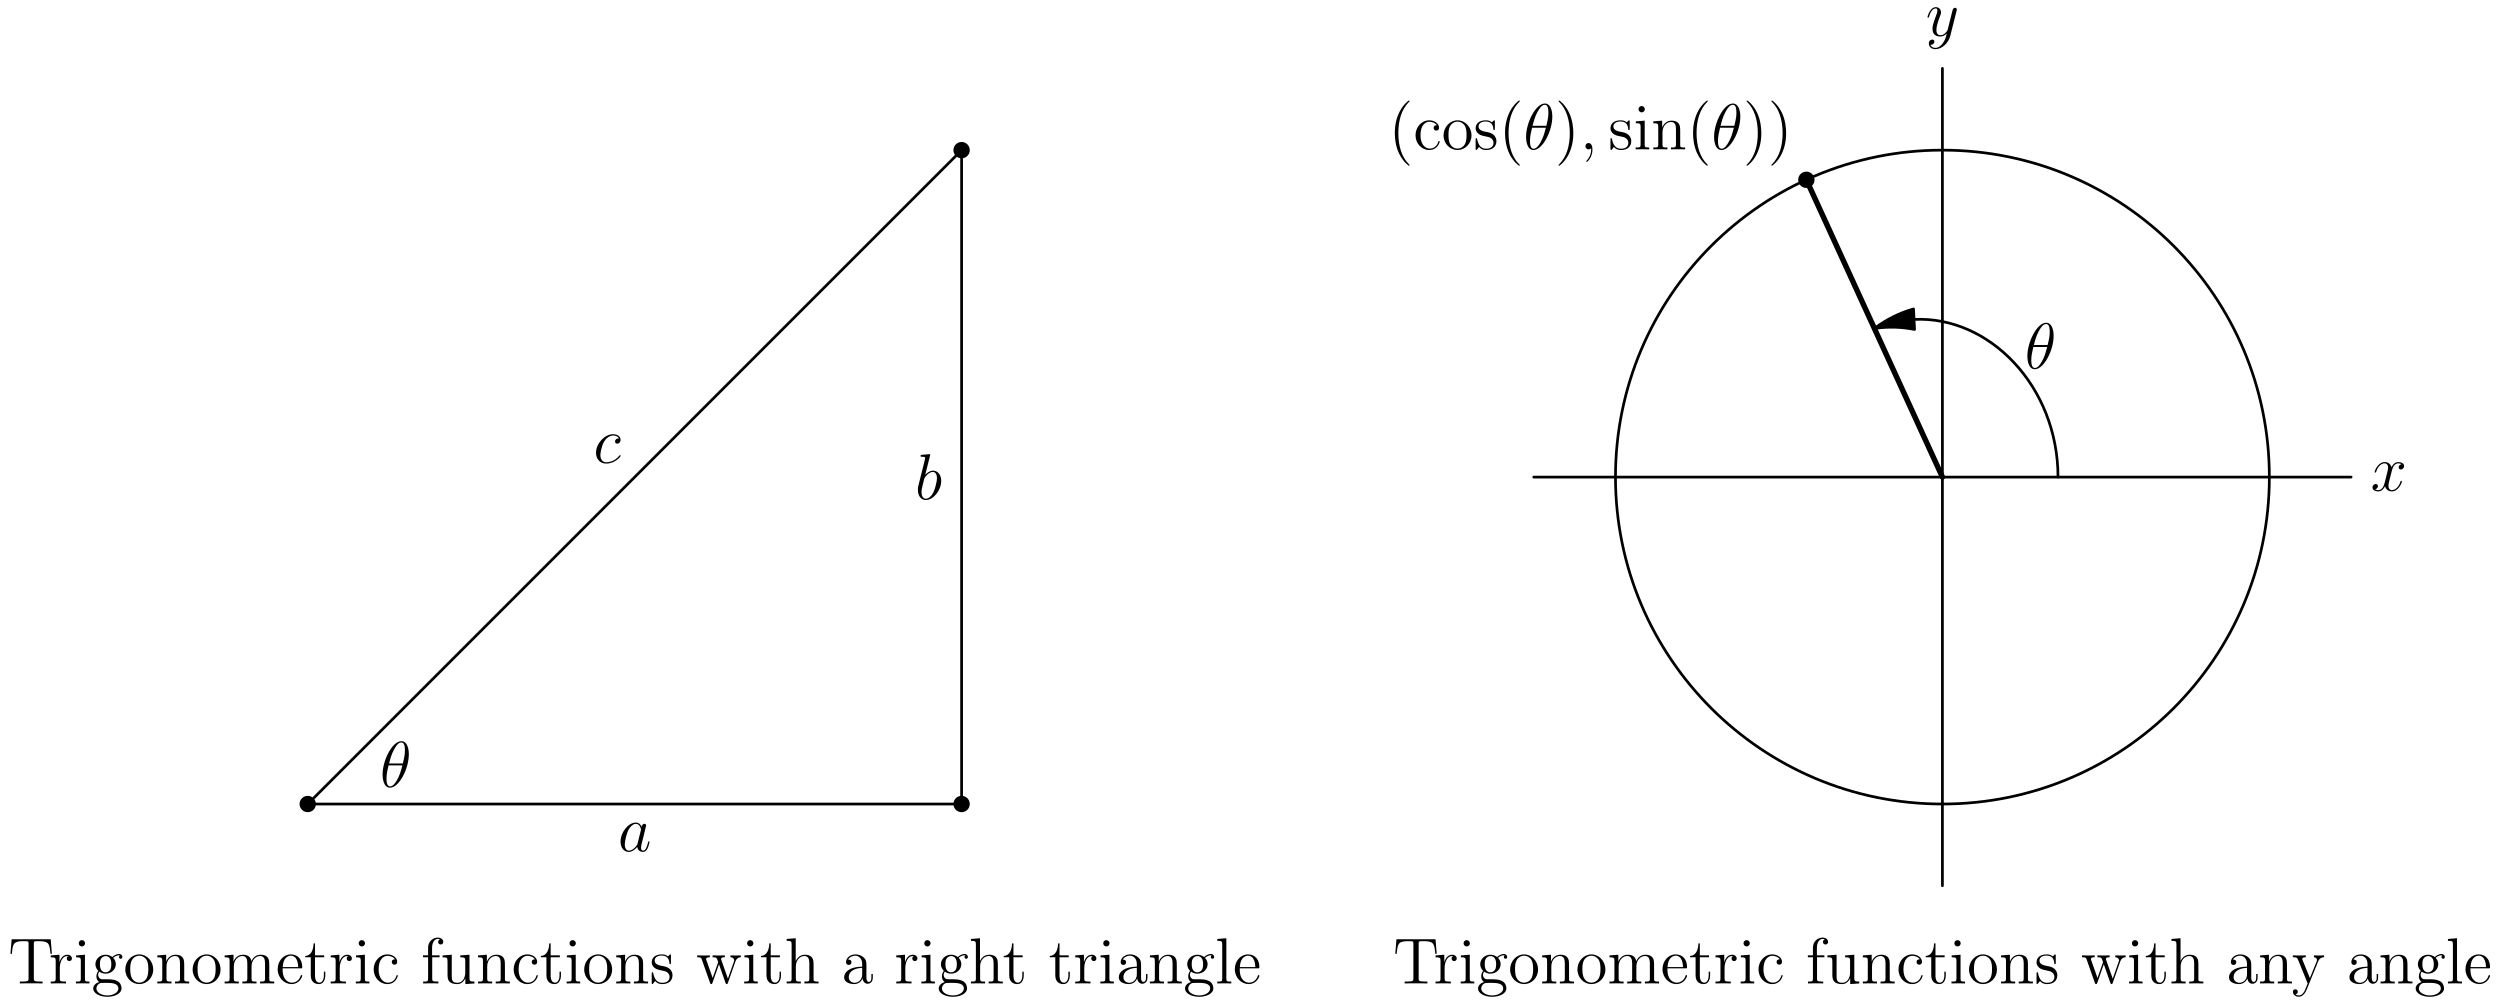
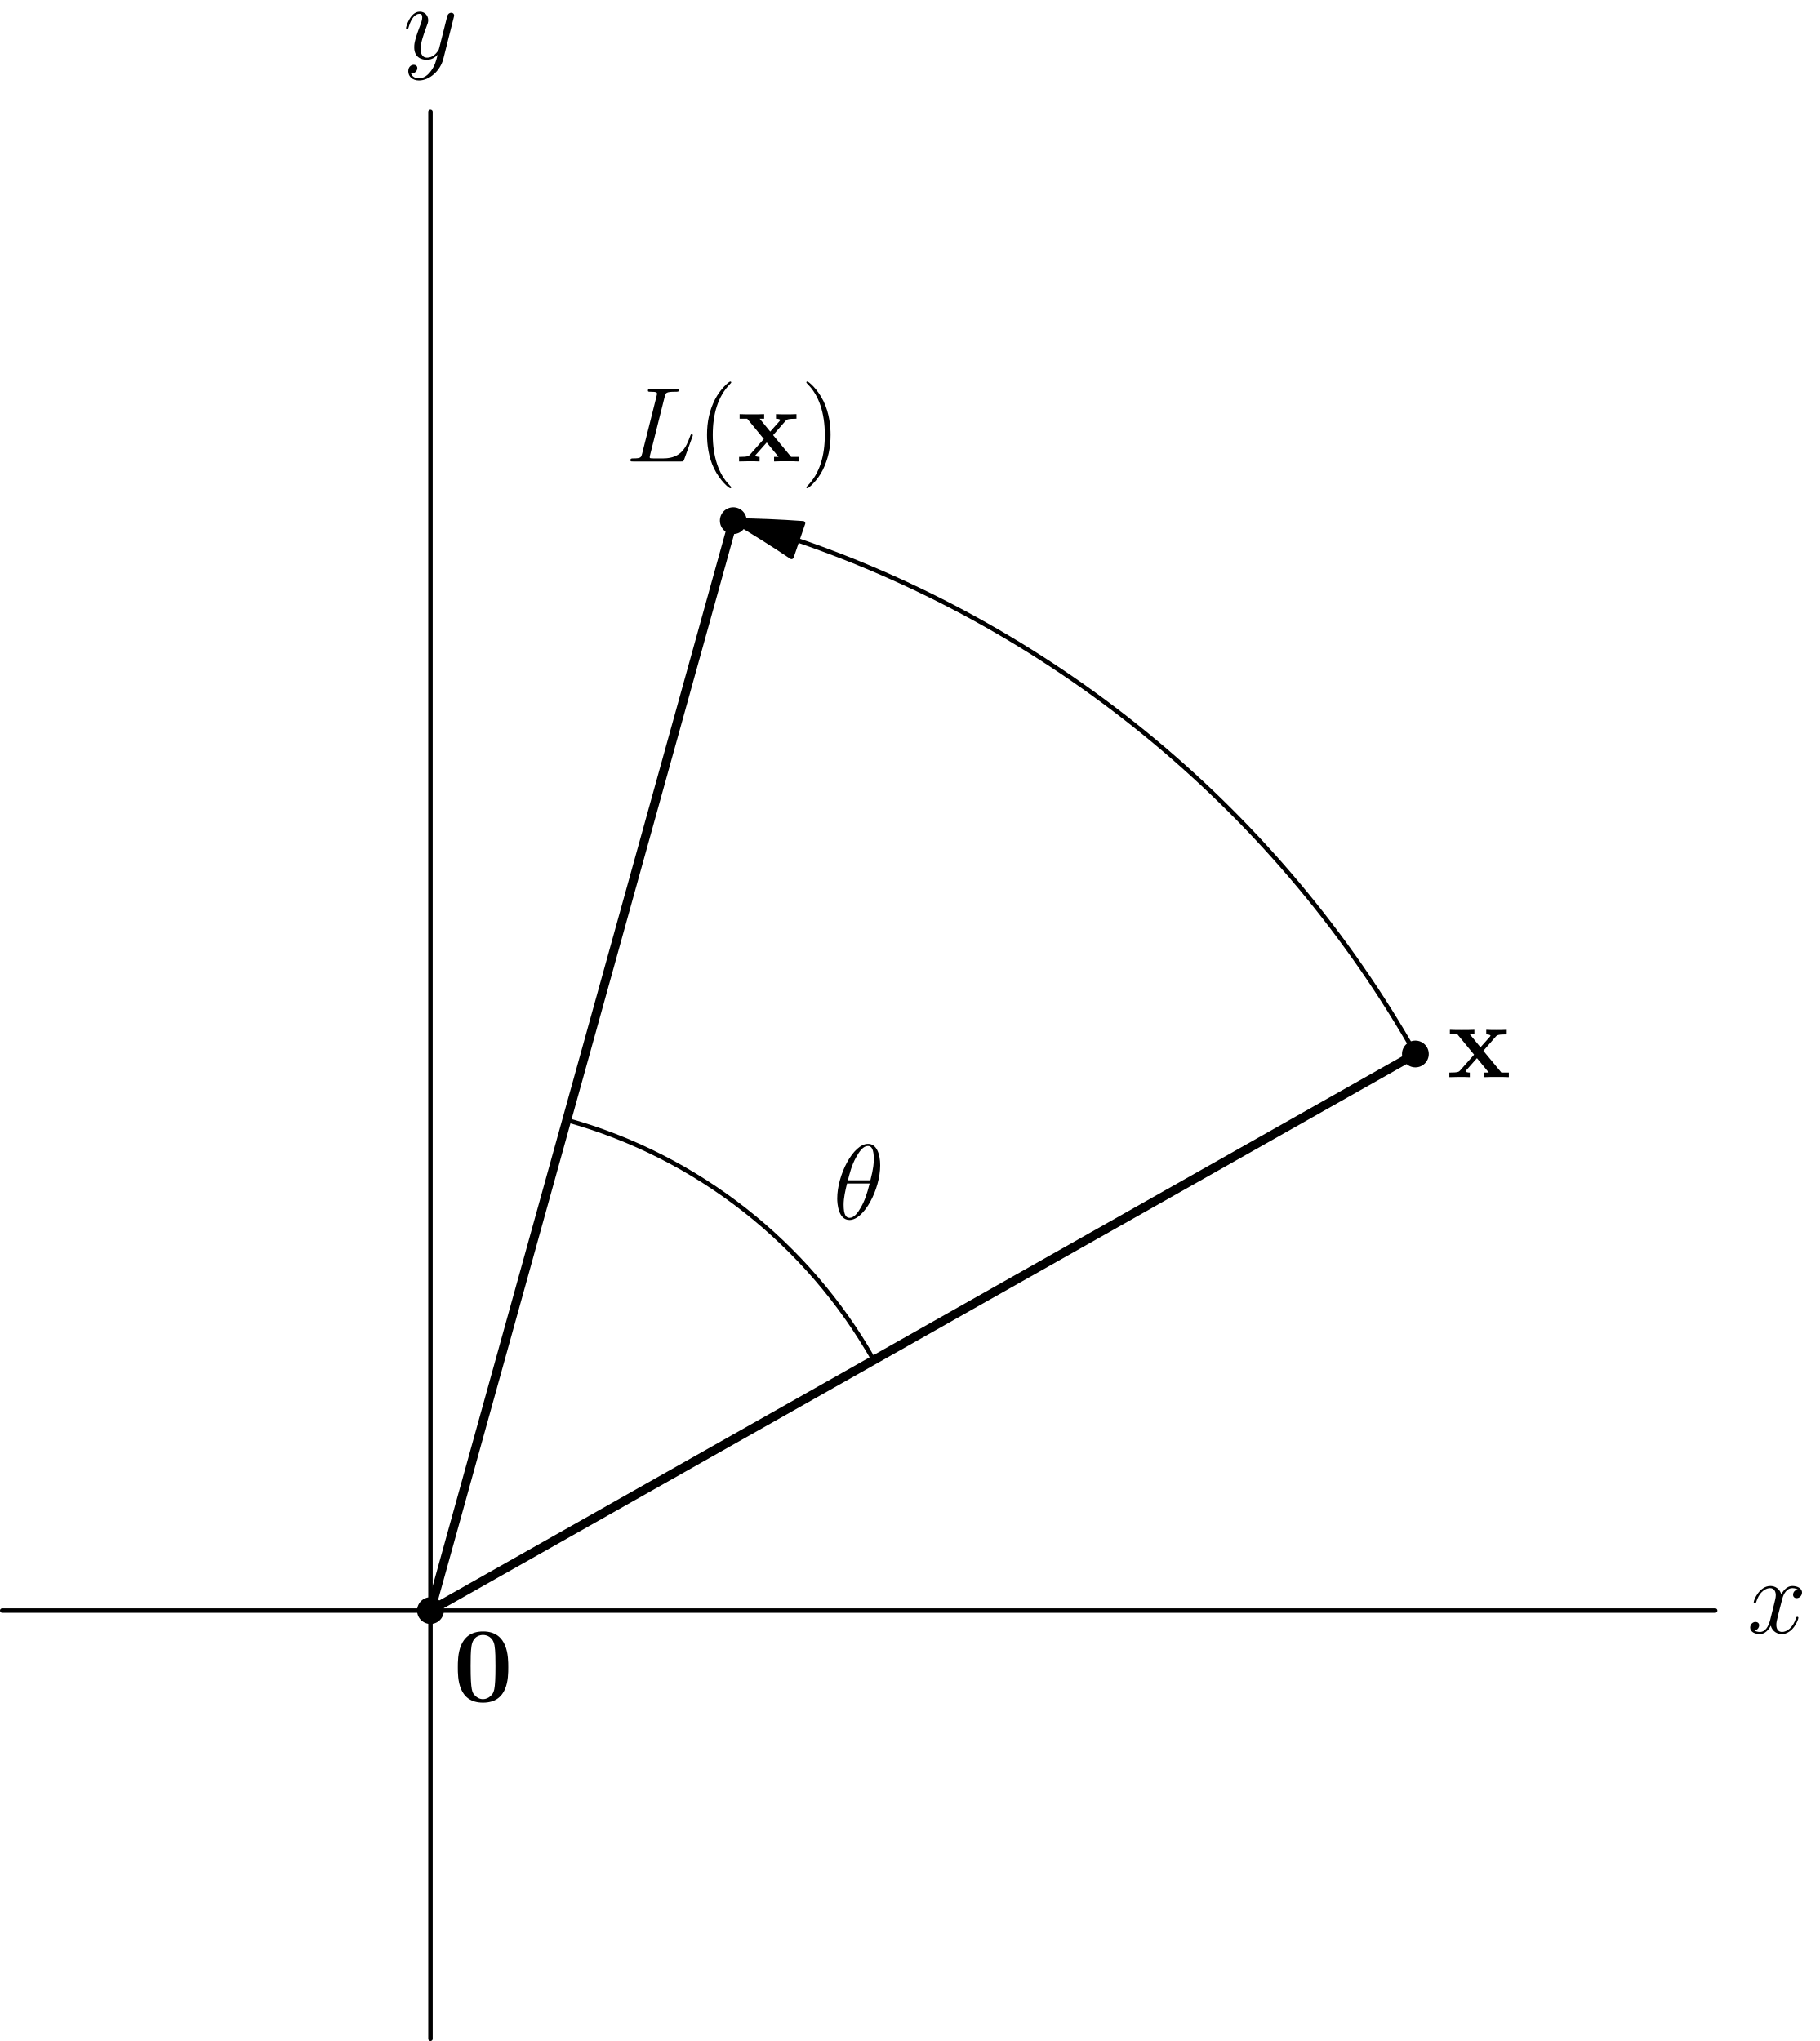
- <svg xmlns="http://www.w3.org/2000/svg" xmlns:xlink="http://www.w3.org/1999/xlink" version="1.1" width="458.804pt" height="184.363pt" viewBox="56.409 53.858 458.804 184.363">
+ <svg xmlns="http://www.w3.org/2000/svg" xmlns:xlink="http://www.w3.org/1999/xlink" version="1.1" width="203.985pt" height="228.804pt" viewBox="56.409 53.858 203.985 228.804">
  <defs>
-     <path id="g1-40" d="M3.885 2.905C3.885 2.869 3.885 2.845 3.682 2.642C2.487 1.435 1.817-.538 1.817-2.977C1.817-5.296 2.379-7.293 3.766-8.703C3.885-8.811 3.885-8.835 3.885-8.871C3.885-8.942 3.826-8.966 3.778-8.966C3.622-8.966 2.642-8.106 2.056-6.934C1.447-5.727 1.172-4.447 1.172-2.977C1.172-1.913 1.339-.49 1.961 .789C2.666 2.224 3.646 3.001 3.778 3.001C3.826 3.001 3.885 2.977 3.885 2.905Z" />
-     <path id="g1-41" d="M3.371-2.977C3.371-3.885 3.252-5.368 2.582-6.755C1.877-8.189 .897-8.966 .765-8.966C.717-8.966 .658-8.942 .658-8.871C.658-8.835 .658-8.811 .861-8.608C2.056-7.4 2.726-5.428 2.726-2.989C2.726-.669 2.164 1.327 .777 2.738C.658 2.845 .658 2.869 .658 2.905C.658 2.977 .717 3.001 .765 3.001C.921 3.001 1.901 2.14 2.487 .968C3.096-.251 3.371-1.542 3.371-2.977Z" />
-     <path id="g1-84" d="M7.807-8.106H.634L.418-5.44H.681C.849-7.329 .956-7.759 2.845-7.759C3.061-7.759 3.395-7.759 3.491-7.735C3.73-7.699 3.742-7.556 3.742-7.281V-.921C3.742-.514 3.742-.347 2.57-.347H2.14V0C2.523-.024 3.754-.024 4.22-.024S5.93-.024 6.312 0V-.347H5.882C4.71-.347 4.71-.514 4.71-.921V-7.281C4.71-7.58 4.734-7.687 4.926-7.735C5.021-7.759 5.368-7.759 5.595-7.759C7.484-7.759 7.592-7.329 7.759-5.44H8.022L7.807-8.106Z" />
-     <path id="g1-97" d="M4.615-3.192C4.615-3.838 4.615-4.316 4.089-4.782C3.67-5.165 3.132-5.332 2.606-5.332C1.626-5.332 .873-4.686 .873-3.909C.873-3.563 1.1-3.395 1.375-3.395C1.662-3.395 1.865-3.599 1.865-3.885C1.865-4.376 1.435-4.376 1.255-4.376C1.53-4.878 2.104-5.093 2.582-5.093C3.132-5.093 3.838-4.639 3.838-3.563V-3.084C1.435-3.049 .526-2.044 .526-1.124C.526-.179 1.626 .12 2.355 .12C3.144 .12 3.682-.359 3.909-.933C3.957-.371 4.328 .06 4.842 .06C5.093 .06 5.786-.108 5.786-1.064V-1.733H5.523V-1.064C5.523-.383 5.236-.287 5.069-.287C4.615-.287 4.615-.921 4.615-1.1V-3.192ZM3.838-1.686C3.838-.514 2.965-.12 2.451-.12C1.865-.12 1.375-.55 1.375-1.124C1.375-2.702 3.407-2.845 3.838-2.869V-1.686Z" />
-     <path id="g1-99" d="M4.328-4.423C4.184-4.423 3.742-4.423 3.742-3.933C3.742-3.646 3.945-3.443 4.232-3.443C4.507-3.443 4.734-3.61 4.734-3.957C4.734-4.758 3.897-5.332 2.929-5.332C1.53-5.332 .418-4.089 .418-2.582C.418-1.052 1.566 .12 2.917 .12C4.495 .12 4.854-1.315 4.854-1.423S4.77-1.53 4.734-1.53C4.627-1.53 4.615-1.494 4.579-1.351C4.316-.502 3.67-.143 3.025-.143C2.295-.143 1.327-.777 1.327-2.594C1.327-4.579 2.343-5.069 2.941-5.069C3.395-5.069 4.053-4.89 4.328-4.423Z" />
-     <path id="g1-101" d="M4.579-2.774C4.842-2.774 4.866-2.774 4.866-3.001C4.866-4.208 4.22-5.332 2.774-5.332C1.411-5.332 .359-4.101 .359-2.618C.359-1.04 1.578 .12 2.905 .12C4.328 .12 4.866-1.172 4.866-1.423C4.866-1.494 4.806-1.542 4.734-1.542C4.639-1.542 4.615-1.482 4.591-1.423C4.28-.418 3.479-.143 2.977-.143S1.267-.478 1.267-2.546V-2.774H4.579ZM1.279-3.001C1.375-4.878 2.427-5.093 2.762-5.093C4.041-5.093 4.113-3.407 4.125-3.001H1.279Z" />
-     <path id="g1-102" d="M2.056-4.806H3.407V-5.153H2.032V-6.551C2.032-7.627 2.582-8.177 3.072-8.177C3.168-8.177 3.347-8.153 3.491-8.082C3.443-8.07 3.144-7.962 3.144-7.615C3.144-7.34 3.335-7.149 3.61-7.149C3.897-7.149 4.089-7.34 4.089-7.627C4.089-8.07 3.658-8.416 3.084-8.416C2.248-8.416 1.303-7.771 1.303-6.551V-5.153H.371V-4.806H1.303V-.885C1.303-.347 1.172-.347 .395-.347V0C.729-.024 1.387-.024 1.745-.024C2.068-.024 2.917-.024 3.192 0V-.347H2.953C2.08-.347 2.056-.478 2.056-.909V-4.806Z" />
-     <path id="g1-103" d="M1.423-2.164C1.985-1.793 2.463-1.793 2.594-1.793C3.67-1.793 4.471-2.606 4.471-3.527C4.471-3.85 4.376-4.304 3.993-4.686C4.459-5.165 5.021-5.165 5.081-5.165C5.129-5.165 5.189-5.165 5.236-5.141C5.117-5.093 5.057-4.973 5.057-4.842C5.057-4.674 5.177-4.531 5.368-4.531C5.464-4.531 5.679-4.591 5.679-4.854C5.679-5.069 5.511-5.404 5.093-5.404C4.471-5.404 4.005-5.021 3.838-4.842C3.479-5.117 3.061-5.272 2.606-5.272C1.53-5.272 .729-4.459 .729-3.539C.729-2.857 1.148-2.415 1.267-2.307C1.124-2.128 .909-1.781 .909-1.315C.909-.622 1.327-.323 1.423-.263C.873-.108 .323 .323 .323 .944C.323 1.769 1.447 2.451 2.917 2.451C4.34 2.451 5.523 1.817 5.523 .921C5.523 .622 5.44-.084 4.722-.454C4.113-.765 3.515-.765 2.487-.765C1.757-.765 1.674-.765 1.459-.992C1.339-1.112 1.231-1.339 1.231-1.59C1.231-1.793 1.303-1.997 1.423-2.164ZM2.606-2.044C1.554-2.044 1.554-3.252 1.554-3.527C1.554-3.742 1.554-4.232 1.757-4.555C1.985-4.902 2.343-5.021 2.594-5.021C3.646-5.021 3.646-3.814 3.646-3.539C3.646-3.324 3.646-2.833 3.443-2.511C3.216-2.164 2.857-2.044 2.606-2.044ZM2.929 2.2C1.781 2.2 .909 1.614 .909 .933C.909 .837 .933 .371 1.387 .06C1.65-.108 1.757-.108 2.594-.108C3.587-.108 4.937-.108 4.937 .933C4.937 1.638 4.029 2.2 2.929 2.2Z" />
-     <path id="g1-104" d="M5.32-2.905C5.32-4.017 5.32-4.352 5.045-4.734C4.698-5.2 4.136-5.272 3.73-5.272C2.702-5.272 2.224-4.495 2.056-4.125H2.044V-8.297L.383-8.165V-7.819C1.196-7.819 1.291-7.735 1.291-7.149V-.885C1.291-.347 1.16-.347 .383-.347V0C.693-.024 1.339-.024 1.674-.024C2.02-.024 2.666-.024 2.977 0V-.347C2.212-.347 2.068-.347 2.068-.885V-3.108C2.068-4.364 2.893-5.033 3.634-5.033S4.543-4.423 4.543-3.694V-.885C4.543-.347 4.411-.347 3.634-.347V0C3.945-.024 4.591-.024 4.926-.024C5.272-.024 5.918-.024 6.229 0V-.347C5.631-.347 5.332-.347 5.32-.705V-2.905Z" />
-     <path id="g1-105" d="M2.08-7.364C2.08-7.675 1.829-7.95 1.494-7.95C1.184-7.95 .921-7.699 .921-7.376C.921-7.018 1.207-6.791 1.494-6.791C1.865-6.791 2.08-7.101 2.08-7.364ZM.43-5.141V-4.794C1.196-4.794 1.303-4.722 1.303-4.136V-.885C1.303-.347 1.172-.347 .395-.347V0C.729-.024 1.303-.024 1.65-.024C1.781-.024 2.475-.024 2.881 0V-.347C2.104-.347 2.056-.406 2.056-.873V-5.272L.43-5.141Z" />
-     <path id="g1-108" d="M2.056-8.297L.395-8.165V-7.819C1.207-7.819 1.303-7.735 1.303-7.149V-.885C1.303-.347 1.172-.347 .395-.347V0C.729-.024 1.315-.024 1.674-.024S2.63-.024 2.965 0V-.347C2.2-.347 2.056-.347 2.056-.885V-8.297Z" />
-     <path id="g1-109" d="M8.572-2.905C8.572-4.017 8.572-4.352 8.297-4.734C7.95-5.2 7.388-5.272 6.982-5.272C5.99-5.272 5.487-4.555 5.296-4.089C5.129-5.009 4.483-5.272 3.73-5.272C2.57-5.272 2.116-4.28 2.02-4.041H2.008V-5.272L.383-5.141V-4.794C1.196-4.794 1.291-4.71 1.291-4.125V-.885C1.291-.347 1.16-.347 .383-.347V0C.693-.024 1.339-.024 1.674-.024C2.02-.024 2.666-.024 2.977 0V-.347C2.212-.347 2.068-.347 2.068-.885V-3.108C2.068-4.364 2.893-5.033 3.634-5.033S4.543-4.423 4.543-3.694V-.885C4.543-.347 4.411-.347 3.634-.347V0C3.945-.024 4.591-.024 4.926-.024C5.272-.024 5.918-.024 6.229 0V-.347C5.464-.347 5.32-.347 5.32-.885V-3.108C5.32-4.364 6.145-5.033 6.886-5.033S7.795-4.423 7.795-3.694V-.885C7.795-.347 7.663-.347 6.886-.347V0C7.197-.024 7.843-.024 8.177-.024C8.524-.024 9.17-.024 9.48 0V-.347C8.883-.347 8.584-.347 8.572-.705V-2.905Z" />
-     <path id="g1-110" d="M5.32-2.905C5.32-4.017 5.32-4.352 5.045-4.734C4.698-5.2 4.136-5.272 3.73-5.272C2.57-5.272 2.116-4.28 2.02-4.041H2.008V-5.272L.383-5.141V-4.794C1.196-4.794 1.291-4.71 1.291-4.125V-.885C1.291-.347 1.16-.347 .383-.347V0C.693-.024 1.339-.024 1.674-.024C2.02-.024 2.666-.024 2.977 0V-.347C2.212-.347 2.068-.347 2.068-.885V-3.108C2.068-4.364 2.893-5.033 3.634-5.033S4.543-4.423 4.543-3.694V-.885C4.543-.347 4.411-.347 3.634-.347V0C3.945-.024 4.591-.024 4.926-.024C5.272-.024 5.918-.024 6.229 0V-.347C5.631-.347 5.332-.347 5.32-.705V-2.905Z" />
-     <path id="g1-111" d="M5.487-2.558C5.487-4.101 4.316-5.332 2.929-5.332C1.494-5.332 .359-4.065 .359-2.558C.359-1.028 1.554 .12 2.917 .12C4.328 .12 5.487-1.052 5.487-2.558ZM2.929-.143C2.487-.143 1.949-.335 1.602-.921C1.279-1.459 1.267-2.164 1.267-2.666C1.267-3.12 1.267-3.85 1.638-4.388C1.973-4.902 2.499-5.093 2.917-5.093C3.383-5.093 3.885-4.878 4.208-4.411C4.579-3.862 4.579-3.108 4.579-2.666C4.579-2.248 4.579-1.506 4.268-.944C3.933-.371 3.383-.143 2.929-.143Z" />
-     <path id="g1-114" d="M1.997-2.786C1.997-3.945 2.475-5.033 3.395-5.033C3.491-5.033 3.515-5.033 3.563-5.021C3.467-4.973 3.276-4.902 3.276-4.579C3.276-4.232 3.551-4.101 3.742-4.101C3.981-4.101 4.22-4.256 4.22-4.579C4.22-4.937 3.897-5.272 3.383-5.272C2.367-5.272 2.02-4.172 1.949-3.945H1.937V-5.272L.335-5.141V-4.794C1.148-4.794 1.243-4.71 1.243-4.125V-.885C1.243-.347 1.112-.347 .335-.347V0C.669-.024 1.327-.024 1.686-.024C2.008-.024 2.857-.024 3.132 0V-.347H2.893C2.02-.347 1.997-.478 1.997-.909V-2.786Z" />
-     <path id="g1-115" d="M3.921-5.057C3.921-5.272 3.921-5.332 3.802-5.332C3.706-5.332 3.479-5.069 3.395-4.961C3.025-5.26 2.654-5.332 2.271-5.332C.825-5.332 .395-4.543 .395-3.885C.395-3.754 .395-3.335 .849-2.917C1.231-2.582 1.638-2.499 2.188-2.391C2.845-2.26 3.001-2.224 3.3-1.985C3.515-1.805 3.67-1.542 3.67-1.207C3.67-.693 3.371-.12 2.319-.12C1.53-.12 .956-.574 .693-1.769C.646-1.985 .646-1.997 .634-2.008C.61-2.056 .562-2.056 .526-2.056C.395-2.056 .395-1.997 .395-1.781V-.155C.395 .06 .395 .12 .514 .12C.574 .12 .586 .108 .789-.143C.849-.227 .849-.251 1.028-.442C1.482 .12 2.128 .12 2.331 .12C3.587 .12 4.208-.574 4.208-1.518C4.208-2.164 3.814-2.546 3.706-2.654C3.276-3.025 2.953-3.096 2.164-3.24C1.805-3.312 .933-3.479 .933-4.196C.933-4.567 1.184-5.117 2.26-5.117C3.563-5.117 3.634-4.005 3.658-3.634C3.67-3.539 3.754-3.539 3.79-3.539C3.921-3.539 3.921-3.599 3.921-3.814V-5.057Z" />
-     <path id="g1-116" d="M2.008-4.806H3.694V-5.153H2.008V-7.352H1.745C1.733-6.229 1.303-5.081 .215-5.045V-4.806H1.231V-1.482C1.231-.155 2.116 .12 2.75 .12C3.503 .12 3.897-.622 3.897-1.482V-2.164H3.634V-1.506C3.634-.646 3.288-.143 2.821-.143C2.008-.143 2.008-1.255 2.008-1.459V-4.806Z" />
-     <path id="g1-117" d="M3.634-5.141V-4.794C4.447-4.794 4.543-4.71 4.543-4.125V-1.985C4.543-.968 4.005-.12 3.108-.12C2.128-.12 2.068-.681 2.068-1.315V-5.272L.383-5.141V-4.794C1.291-4.794 1.291-4.758 1.291-3.694V-1.901C1.291-1.16 1.291-.729 1.65-.335C1.937-.024 2.427 .12 3.037 .12C3.24 .12 3.622 .12 4.029-.227C4.376-.502 4.567-.956 4.567-.956V.12L6.229 0V-.347C5.416-.347 5.32-.43 5.32-1.016V-5.272L3.634-5.141Z" />
-     <path id="g1-119" d="M7.233-4.017C7.496-4.77 8.022-4.794 8.225-4.806V-5.153C7.926-5.129 7.711-5.129 7.34-5.129C6.994-5.129 6.97-5.129 6.324-5.153V-4.806C6.862-4.782 7.006-4.459 7.006-4.232C7.006-4.22 7.006-4.136 6.958-4.017L5.858-.885L4.663-4.268C4.603-4.411 4.603-4.435 4.603-4.471C4.603-4.806 5.045-4.806 5.296-4.806V-5.153C4.961-5.129 4.471-5.129 4.125-5.129C3.742-5.129 3.718-5.129 3.049-5.153V-4.806C3.503-4.806 3.658-4.782 3.79-4.627C3.85-4.555 3.993-4.16 4.077-3.921L3.061-1.004L1.913-4.256C1.853-4.411 1.853-4.435 1.853-4.483C1.853-4.806 2.319-4.806 2.546-4.806V-5.153C2.248-5.129 1.65-5.129 1.327-5.129C.992-5.129 .968-5.129 .215-5.153V-4.806C.825-4.806 .944-4.758 1.076-4.376L2.582-.096C2.63 .036 2.666 .12 2.798 .12C2.905 .12 2.965 .084 3.025-.108L4.22-3.515L5.416-.108C5.475 .084 5.535 .12 5.643 .12C5.774 .12 5.81 .036 5.858-.096L7.233-4.017Z" />
-     <path id="g1-121" d="M4.842-3.993C5.165-4.794 5.727-4.806 5.954-4.806V-5.153C5.607-5.129 5.44-5.129 5.057-5.129C4.782-5.129 4.758-5.129 4.089-5.153V-4.806C4.531-4.782 4.639-4.507 4.639-4.292C4.639-4.184 4.615-4.125 4.567-4.005L3.347-.992L2.02-4.244C1.949-4.411 1.949-4.483 1.949-4.495C1.949-4.806 2.367-4.806 2.606-4.806V-5.153C2.295-5.129 1.71-5.129 1.375-5.129C.921-5.129 .897-5.129 .215-5.153V-4.806C.909-4.806 1.004-4.746 1.16-4.376L2.941 0C2.415 1.267 2.415 1.291 2.367 1.387C2.164 1.745 1.841 2.2 1.303 2.2C.933 2.2 .705 1.985 .705 1.985S1.124 1.937 1.124 1.518C1.124 1.231 .897 1.076 .681 1.076C.478 1.076 .227 1.196 .227 1.542C.227 1.997 .669 2.439 1.303 2.439C1.973 2.439 2.463 1.853 2.774 1.1L4.842-3.993Z" />
-     <path id="g0-18" d="M5.296-6.013C5.296-7.233 4.914-8.416 3.933-8.416C2.26-8.416 .478-4.914 .478-2.283C.478-1.733 .598 .12 1.853 .12C3.479 .12 5.296-3.3 5.296-6.013ZM1.674-4.328C1.853-5.033 2.104-6.037 2.582-6.886C2.977-7.603 3.395-8.177 3.921-8.177C4.316-8.177 4.579-7.843 4.579-6.695C4.579-6.265 4.543-5.667 4.196-4.328H1.674ZM4.113-3.969C3.814-2.798 3.563-2.044 3.132-1.291C2.786-.681 2.367-.12 1.865-.12C1.494-.12 1.196-.406 1.196-1.59C1.196-2.367 1.387-3.18 1.578-3.969H4.113Z" />
-     <path id="g0-59" d="M2.331 .048C2.331-.646 2.104-1.16 1.614-1.16C1.231-1.16 1.04-.849 1.04-.586S1.219 0 1.626 0C1.781 0 1.913-.048 2.02-.155C2.044-.179 2.056-.179 2.068-.179C2.092-.179 2.092-.012 2.092 .048C2.092 .442 2.02 1.219 1.327 1.997C1.196 2.14 1.196 2.164 1.196 2.188C1.196 2.248 1.255 2.307 1.315 2.307C1.411 2.307 2.331 1.423 2.331 .048Z" />
-     <path id="g0-97" d="M3.599-1.423C3.539-1.219 3.539-1.196 3.371-.968C3.108-.634 2.582-.12 2.02-.12C1.53-.12 1.255-.562 1.255-1.267C1.255-1.925 1.626-3.264 1.853-3.766C2.26-4.603 2.821-5.033 3.288-5.033C4.077-5.033 4.232-4.053 4.232-3.957C4.232-3.945 4.196-3.79 4.184-3.766L3.599-1.423ZM4.364-4.483C4.232-4.794 3.909-5.272 3.288-5.272C1.937-5.272 .478-3.527 .478-1.757C.478-.574 1.172 .12 1.985 .12C2.642 .12 3.204-.395 3.539-.789C3.658-.084 4.22 .12 4.579 .12S5.224-.096 5.44-.526C5.631-.933 5.798-1.662 5.798-1.71C5.798-1.769 5.75-1.817 5.679-1.817C5.571-1.817 5.559-1.757 5.511-1.578C5.332-.873 5.105-.12 4.615-.12C4.268-.12 4.244-.43 4.244-.669C4.244-.944 4.28-1.076 4.388-1.542C4.471-1.841 4.531-2.104 4.627-2.451C5.069-4.244 5.177-4.674 5.177-4.746C5.177-4.914 5.045-5.045 4.866-5.045C4.483-5.045 4.388-4.627 4.364-4.483Z" />
-     <path id="g0-98" d="M2.762-7.998C2.774-8.046 2.798-8.118 2.798-8.177C2.798-8.297 2.678-8.297 2.654-8.297C2.642-8.297 2.212-8.261 1.997-8.237C1.793-8.225 1.614-8.201 1.399-8.189C1.112-8.165 1.028-8.153 1.028-7.938C1.028-7.819 1.148-7.819 1.267-7.819C1.877-7.819 1.877-7.711 1.877-7.592C1.877-7.508 1.781-7.161 1.733-6.946L1.447-5.798C1.327-5.32 .646-2.606 .598-2.391C.538-2.092 .538-1.889 .538-1.733C.538-.514 1.219 .12 1.997 .12C3.383 .12 4.818-1.662 4.818-3.395C4.818-4.495 4.196-5.272 3.3-5.272C2.678-5.272 2.116-4.758 1.889-4.519L2.762-7.998ZM2.008-.12C1.626-.12 1.207-.406 1.207-1.339C1.207-1.733 1.243-1.961 1.459-2.798C1.494-2.953 1.686-3.718 1.733-3.873C1.757-3.969 2.463-5.033 3.276-5.033C3.802-5.033 4.041-4.507 4.041-3.885C4.041-3.312 3.706-1.961 3.407-1.339C3.108-.693 2.558-.12 2.008-.12Z" />
-     <path id="g0-99" d="M4.674-4.495C4.447-4.495 4.34-4.495 4.172-4.352C4.101-4.292 3.969-4.113 3.969-3.921C3.969-3.682 4.148-3.539 4.376-3.539C4.663-3.539 4.985-3.778 4.985-4.256C4.985-4.83 4.435-5.272 3.61-5.272C2.044-5.272 .478-3.563 .478-1.865C.478-.825 1.124 .12 2.343 .12C3.969 .12 4.997-1.148 4.997-1.303C4.997-1.375 4.926-1.435 4.878-1.435C4.842-1.435 4.83-1.423 4.722-1.315C3.957-.299 2.821-.12 2.367-.12C1.542-.12 1.279-.837 1.279-1.435C1.279-1.853 1.482-3.013 1.913-3.826C2.224-4.388 2.869-5.033 3.622-5.033C3.778-5.033 4.435-5.009 4.674-4.495Z" />
-     <path id="g0-120" d="M5.667-4.878C5.284-4.806 5.141-4.519 5.141-4.292C5.141-4.005 5.368-3.909 5.535-3.909C5.894-3.909 6.145-4.22 6.145-4.543C6.145-5.045 5.571-5.272 5.069-5.272C4.34-5.272 3.933-4.555 3.826-4.328C3.551-5.224 2.809-5.272 2.594-5.272C1.375-5.272 .729-3.706 .729-3.443C.729-3.395 .777-3.335 .861-3.335C.956-3.335 .98-3.407 1.004-3.455C1.411-4.782 2.212-5.033 2.558-5.033C3.096-5.033 3.204-4.531 3.204-4.244C3.204-3.981 3.132-3.706 2.989-3.132L2.582-1.494C2.403-.777 2.056-.12 1.423-.12C1.363-.12 1.064-.12 .813-.275C1.243-.359 1.339-.717 1.339-.861C1.339-1.1 1.16-1.243 .933-1.243C.646-1.243 .335-.992 .335-.61C.335-.108 .897 .12 1.411 .12C1.985 .12 2.391-.335 2.642-.825C2.833-.12 3.431 .12 3.873 .12C5.093 .12 5.738-1.447 5.738-1.71C5.738-1.769 5.691-1.817 5.619-1.817C5.511-1.817 5.499-1.757 5.464-1.662C5.141-.61 4.447-.12 3.909-.12C3.491-.12 3.264-.43 3.264-.921C3.264-1.184 3.312-1.375 3.503-2.164L3.921-3.79C4.101-4.507 4.507-5.033 5.057-5.033C5.081-5.033 5.416-5.033 5.667-4.878Z" />
-     <path id="g0-121" d="M3.144 1.339C2.821 1.793 2.355 2.2 1.769 2.2C1.626 2.2 1.052 2.176 .873 1.626C.909 1.638 .968 1.638 .992 1.638C1.351 1.638 1.59 1.327 1.59 1.052S1.363 .681 1.184 .681C.992 .681 .574 .825 .574 1.411C.574 2.02 1.088 2.439 1.769 2.439C2.965 2.439 4.172 1.339 4.507 .012L5.679-4.651C5.691-4.71 5.715-4.782 5.715-4.854C5.715-5.033 5.571-5.153 5.392-5.153C5.284-5.153 5.033-5.105 4.937-4.746L4.053-1.231C3.993-1.016 3.993-.992 3.897-.861C3.658-.526 3.264-.12 2.69-.12C2.02-.12 1.961-.777 1.961-1.1C1.961-1.781 2.283-2.702 2.606-3.563C2.738-3.909 2.809-4.077 2.809-4.316C2.809-4.818 2.451-5.272 1.865-5.272C.765-5.272 .323-3.539 .323-3.443C.323-3.395 .371-3.335 .454-3.335C.562-3.335 .574-3.383 .622-3.551C.909-4.555 1.363-5.033 1.829-5.033C1.937-5.033 2.14-5.033 2.14-4.639C2.14-4.328 2.008-3.981 1.829-3.527C1.243-1.961 1.243-1.566 1.243-1.279C1.243-.143 2.056 .12 2.654 .12C3.001 .12 3.431 .012 3.85-.43L3.862-.418C3.682 .287 3.563 .753 3.144 1.339Z" />
+     <path id="g2-40" d="M3.885 2.905C3.885 2.869 3.885 2.845 3.682 2.642C2.487 1.435 1.817-.538 1.817-2.977C1.817-5.296 2.379-7.293 3.766-8.703C3.885-8.811 3.885-8.835 3.885-8.871C3.885-8.942 3.826-8.966 3.778-8.966C3.622-8.966 2.642-8.106 2.056-6.934C1.447-5.727 1.172-4.447 1.172-2.977C1.172-1.913 1.339-.49 1.961 .789C2.666 2.224 3.646 3.001 3.778 3.001C3.826 3.001 3.885 2.977 3.885 2.905Z" />
+     <path id="g2-41" d="M3.371-2.977C3.371-3.885 3.252-5.368 2.582-6.755C1.877-8.189 .897-8.966 .765-8.966C.717-8.966 .658-8.942 .658-8.871C.658-8.835 .658-8.811 .861-8.608C2.056-7.4 2.726-5.428 2.726-2.989C2.726-.669 2.164 1.327 .777 2.738C.658 2.845 .658 2.869 .658 2.905C.658 2.977 .717 3.001 .765 3.001C.921 3.001 1.901 2.14 2.487 .968C3.096-.251 3.371-1.542 3.371-2.977Z" />
+     <path id="g1-18" d="M5.296-6.013C5.296-7.233 4.914-8.416 3.933-8.416C2.26-8.416 .478-4.914 .478-2.283C.478-1.733 .598 .12 1.853 .12C3.479 .12 5.296-3.3 5.296-6.013ZM1.674-4.328C1.853-5.033 2.104-6.037 2.582-6.886C2.977-7.603 3.395-8.177 3.921-8.177C4.316-8.177 4.579-7.843 4.579-6.695C4.579-6.265 4.543-5.667 4.196-4.328H1.674ZM4.113-3.969C3.814-2.798 3.563-2.044 3.132-1.291C2.786-.681 2.367-.12 1.865-.12C1.494-.12 1.196-.406 1.196-1.59C1.196-2.367 1.387-3.18 1.578-3.969H4.113Z" />
+     <path id="g1-76" d="M4.388-7.245C4.495-7.699 4.531-7.819 5.583-7.819C5.906-7.819 5.99-7.819 5.99-8.046C5.99-8.165 5.858-8.165 5.81-8.165C5.571-8.165 5.296-8.141 5.057-8.141H3.455C3.228-8.141 2.965-8.165 2.738-8.165C2.642-8.165 2.511-8.165 2.511-7.938C2.511-7.819 2.618-7.819 2.798-7.819C3.527-7.819 3.527-7.723 3.527-7.592C3.527-7.568 3.527-7.496 3.479-7.317L1.865-.885C1.757-.466 1.733-.347 .897-.347C.669-.347 .55-.347 .55-.132C.55 0 .622 0 .861 0H6.217C6.48 0 6.492-.012 6.575-.227L7.496-2.774C7.52-2.833 7.544-2.905 7.544-2.941C7.544-3.013 7.484-3.061 7.424-3.061C7.412-3.061 7.352-3.061 7.329-3.013C7.305-3.001 7.305-2.977 7.209-2.75C6.826-1.698 6.288-.347 4.268-.347H3.12C2.953-.347 2.929-.347 2.857-.359C2.726-.371 2.714-.395 2.714-.49C2.714-.574 2.738-.646 2.762-.753L4.388-7.245Z" />
+     <path id="g1-120" d="M5.667-4.878C5.284-4.806 5.141-4.519 5.141-4.292C5.141-4.005 5.368-3.909 5.535-3.909C5.894-3.909 6.145-4.22 6.145-4.543C6.145-5.045 5.571-5.272 5.069-5.272C4.34-5.272 3.933-4.555 3.826-4.328C3.551-5.224 2.809-5.272 2.594-5.272C1.375-5.272 .729-3.706 .729-3.443C.729-3.395 .777-3.335 .861-3.335C.956-3.335 .98-3.407 1.004-3.455C1.411-4.782 2.212-5.033 2.558-5.033C3.096-5.033 3.204-4.531 3.204-4.244C3.204-3.981 3.132-3.706 2.989-3.132L2.582-1.494C2.403-.777 2.056-.12 1.423-.12C1.363-.12 1.064-.12 .813-.275C1.243-.359 1.339-.717 1.339-.861C1.339-1.1 1.16-1.243 .933-1.243C.646-1.243 .335-.992 .335-.61C.335-.108 .897 .12 1.411 .12C1.985 .12 2.391-.335 2.642-.825C2.833-.12 3.431 .12 3.873 .12C5.093 .12 5.738-1.447 5.738-1.71C5.738-1.769 5.691-1.817 5.619-1.817C5.511-1.817 5.499-1.757 5.464-1.662C5.141-.61 4.447-.12 3.909-.12C3.491-.12 3.264-.43 3.264-.921C3.264-1.184 3.312-1.375 3.503-2.164L3.921-3.79C4.101-4.507 4.507-5.033 5.057-5.033C5.081-5.033 5.416-5.033 5.667-4.878Z" />
+     <path id="g1-121" d="M3.144 1.339C2.821 1.793 2.355 2.2 1.769 2.2C1.626 2.2 1.052 2.176 .873 1.626C.909 1.638 .968 1.638 .992 1.638C1.351 1.638 1.59 1.327 1.59 1.052S1.363 .681 1.184 .681C.992 .681 .574 .825 .574 1.411C.574 2.02 1.088 2.439 1.769 2.439C2.965 2.439 4.172 1.339 4.507 .012L5.679-4.651C5.691-4.71 5.715-4.782 5.715-4.854C5.715-5.033 5.571-5.153 5.392-5.153C5.284-5.153 5.033-5.105 4.937-4.746L4.053-1.231C3.993-1.016 3.993-.992 3.897-.861C3.658-.526 3.264-.12 2.69-.12C2.02-.12 1.961-.777 1.961-1.1C1.961-1.781 2.283-2.702 2.606-3.563C2.738-3.909 2.809-4.077 2.809-4.316C2.809-4.818 2.451-5.272 1.865-5.272C.765-5.272 .323-3.539 .323-3.443C.323-3.395 .371-3.335 .454-3.335C.562-3.335 .574-3.383 .622-3.551C.909-4.555 1.363-5.033 1.829-5.033C1.937-5.033 2.14-5.033 2.14-4.639C2.14-4.328 2.008-3.981 1.829-3.527C1.243-1.961 1.243-1.566 1.243-1.279C1.243-.143 2.056 .12 2.654 .12C3.001 .12 3.431 .012 3.85-.43L3.862-.418C3.682 .287 3.563 .753 3.144 1.339Z" />
+     <path id="g0-48" d="M6.181-3.814C6.181-4.961 6.181-7.843 3.359-7.843C.526-7.843 .526-4.973 .526-3.814C.526-2.666 .526 .143 3.347 .143S6.181-2.63 6.181-3.814ZM3.359-.251C2.977-.251 2.69-.406 2.451-.658C2.152-.956 1.961-1.148 1.961-3.957C1.961-4.794 1.961-5.559 2.056-6.181C2.224-7.364 3.084-7.448 3.347-7.448C3.73-7.448 4.471-7.269 4.639-6.265C4.746-5.655 4.746-4.686 4.746-3.957C4.746-1.136 4.567-.968 4.208-.61C3.969-.371 3.646-.251 3.359-.251Z" />
+     <path id="g0-120" d="M4.029-2.953L5.416-4.543C5.547-4.698 5.655-4.794 6.647-4.794V-5.308C5.978-5.284 5.954-5.284 5.547-5.284C5.2-5.284 4.686-5.284 4.352-5.308V-4.794C4.579-4.794 4.83-4.734 4.83-4.651C4.83-4.627 4.77-4.543 4.746-4.519L3.706-3.347L2.523-4.794H3.025V-5.308C2.75-5.284 1.937-5.284 1.614-5.284C1.255-5.284 .61-5.284 .275-5.308V-4.794H1.124L2.989-2.523L1.435-.765C1.291-.598 1.207-.514 .215-.514V0C.933-.024 .956-.024 1.327-.024C1.674-.024 2.176-.024 2.511 0V-.514C2.283-.514 2.032-.574 2.032-.658C2.032-.669 2.032-.681 2.116-.777L3.312-2.128L4.639-.514H4.136V0C4.423-.024 5.224-.024 5.559-.024C5.918-.024 6.551-.024 6.886 0V-.514H6.049L4.029-2.953Z" />
  </defs>
  <g id="page1">
-     <g transform="matrix(0.996264 0 0 0.996264 112.884 201.412)">
-       <circle cx="120.45" cy="-120.45" fill="#000000" r="1.506" />
-     </g>
-     <g transform="matrix(0.996264 0 0 0.996264 112.884 201.412)">
+     <g transform="matrix(0.996264 0 0 0.996264 104.659 234.412)">
      <circle cx="0" cy="-0" fill="#000000" r="1.506" />
    </g>
-     <g transform="matrix(0.996264 0 0 0.996264 112.884 201.412)">
-       <circle cx="120.45" cy="-0" fill="#000000" r="1.506" />
+     <use x="107.199" y="244.593" xlink:href="#g0-48" />
+     <g transform="matrix(0.996264 0 0 0.996264 104.659 234.412)">
+       <path d="M -48.18 -0L 144.54 0" fill="none" stroke="#000000" stroke-linecap="round" stroke-linejoin="round" stroke-miterlimit="10.037" stroke-width="0.502" />
    </g>
-     <g transform="matrix(0.996264 0 0 0.996264 112.884 201.412)">
-       <path d="M 120.45 -120.45L 0 0L 120.45 0L 120.45 -120.45Z" fill="none" stroke="#000000" stroke-linecap="round" stroke-linejoin="round" stroke-miterlimit="10.037" stroke-width="0.502" />
+     <use x="252.25" y="236.926" xlink:href="#g1-120" />
+     <g transform="matrix(0.996264 0 0 0.996264 104.659 234.412)">
+       <path d="M 0 48.18L 0 -168.63" fill="none" stroke="#000000" stroke-linecap="round" stroke-linejoin="round" stroke-miterlimit="10.037" stroke-width="0.502" />
    </g>
-     <use x="169.815" y="210.086" xlink:href="#g0-97" />
-     <use x="224.324" y="145.503" xlink:href="#g0-98" />
-     <use x="165.313" y="138.816" xlink:href="#g0-99" />
-     <use x="126.142" y="198.294" xlink:href="#g0-18" />
-     <g transform="matrix(0.996264 0 0 0.996264 112.884 201.412)">
-       <path d="M 225.844 -60.225L 376.406 -60.225" fill="none" stroke="#000000" stroke-linecap="round" stroke-linejoin="round" stroke-miterlimit="10.037" stroke-width="0.502" />
+     <use x="101.595" y="60.441" xlink:href="#g1-121" />
+     <g transform="matrix(0.996264 0 0 0.996264 104.659 234.412)">
+       <path d="M 0 0L 110.814 -62.634" fill="none" stroke="#000000" stroke-linecap="round" stroke-linejoin="round" stroke-miterlimit="10.037" stroke-width="1" />
    </g>
-     <use x="491.474" y="143.926" xlink:href="#g0-120" />
-     <g transform="matrix(0.996264 0 0 0.996264 112.884 201.412)">
-       <path d="M 301.125 15.056L 301.125 -135.506" fill="none" stroke="#000000" stroke-linecap="round" stroke-linejoin="round" stroke-miterlimit="10.037" stroke-width="0.502" />
+     <g transform="matrix(0.996264 0 0 0.996264 104.659 234.412)">
+       <circle cx="110.814" cy="-62.634" fill="#000000" r="1.506" />
    </g>
-     <use x="409.819" y="60.441" xlink:href="#g0-121" />
-     <g transform="matrix(0.996264 0 0 0.996264 112.884 201.412)">
-       <path d="M 361.35 -60.225C 361.35 -93.486 334.386 -120.45 301.125 -120.45C 267.864 -120.45 240.9 -93.486 240.9 -60.225C 240.9 -26.964 267.864 0 301.125 0C 334.386 0 361.35 -26.964 361.35 -60.225Z" fill="none" stroke="#000000" stroke-linecap="round" stroke-linejoin="round" stroke-miterlimit="10.037" stroke-width="0.502" />
+     <use x="218.65" y="174.609" xlink:href="#g0-120" />
+     <g transform="matrix(0.996264 0 0 0.996264 104.659 234.412)">
+       <path d="M 0 0L 34.068 -122.646" fill="none" stroke="#000000" stroke-linecap="round" stroke-linejoin="round" stroke-miterlimit="10.037" stroke-width="1" />
    </g>
-     <g transform="matrix(0.996264 0 0 0.996264 112.884 201.412)">
-       <path d="M 301.125 -60.225L 276.063 -114.987" fill="none" stroke="#000000" stroke-linecap="round" stroke-linejoin="round" stroke-miterlimit="10.037" stroke-width="1" />
+     <g transform="matrix(0.996264 0 0 0.996264 104.659 234.412)">
+       <circle cx="34.068" cy="-122.646" fill="#000000" r="1.506" />
    </g>
-     <g transform="matrix(0.996264 0 0 0.996264 112.884 201.412)">
-       <circle cx="276.063" cy="-114.987" fill="#000000" r="1.506" />
+     <use x="126.521" y="105.589" xlink:href="#g1-76" />
+     <use x="134.485" y="105.589" xlink:href="#g2-40" />
+     <use x="139.037" y="105.589" xlink:href="#g0-120" />
+     <use x="146.136" y="105.589" xlink:href="#g2-41" />
+     <g transform="matrix(0.996264 0 0 0.996264 104.659 234.412)">
+       <path d="M 41.267 -120.452C 70.909 -110.299 95.615 -89.513 110.833 -62.645" fill="none" stroke="#000000" stroke-linecap="round" stroke-linejoin="round" stroke-miterlimit="10.037" stroke-width="0.502" />
    </g>
-     <use x="311.218" y="81.27" xlink:href="#g1-40" />
-     <use x="315.771" y="81.27" xlink:href="#g1-99" />
-     <use x="320.973" y="81.27" xlink:href="#g1-111" />
-     <use x="326.826" y="81.27" xlink:href="#g1-115" />
-     <use x="331.444" y="81.27" xlink:href="#g1-40" />
-     <use x="335.996" y="81.27" xlink:href="#g0-18" />
-     <use x="341.776" y="81.27" xlink:href="#g1-41" />
-     <use x="346.329" y="81.27" xlink:href="#g0-59" />
-     <use x="351.573" y="81.27" xlink:href="#g1-115" />
-     <use x="356.19" y="81.27" xlink:href="#g1-105" />
-     <use x="359.442" y="81.27" xlink:href="#g1-110" />
-     <use x="365.945" y="81.27" xlink:href="#g1-40" />
-     <use x="370.498" y="81.27" xlink:href="#g0-18" />
-     <use x="376.278" y="81.27" xlink:href="#g1-41" />
-     <use x="380.83" y="81.27" xlink:href="#g1-41" />
-     <g transform="matrix(0.996264 0 0 0.996264 112.884 201.412)">
-       <path d="M 295.898 -89.267C 309.744 -89.946 322.418 -76.956 322.418 -60.225" fill="none" stroke="#000000" stroke-linecap="round" stroke-linejoin="round" stroke-miterlimit="10.037" stroke-width="0.502" />
+     <g transform="matrix(0.996264 0 0 0.996264 104.659 234.412)">
+       <path d="M 34.077 -122.677C 36.308 -121.37 38.49 -119.998 40.622 -118.567L 41.918 -122.351C 39.318 -122.54 36.703 -122.65 34.077 -122.677Z" fill="#000000" />
    </g>
-     <g transform="matrix(0.996264 0 0 0.996264 112.884 201.412)">
-       <path d="M 288.594 -87.606C 291.163 -87.973 293.643 -87.889 295.989 -87.419L 295.804 -91.191C 293.296 -90.489 290.863 -89.309 288.594 -87.606Z" fill="#000000" />
+     <g transform="matrix(0.996264 0 0 0.996264 104.659 234.412)">
+       <path d="M 34.077 -122.677C 36.308 -121.37 38.49 -119.998 40.622 -118.567L 41.918 -122.351C 39.318 -122.54 36.703 -122.65 34.077 -122.677Z" fill="none" stroke="#000000" stroke-linecap="round" stroke-linejoin="round" stroke-miterlimit="10.037" stroke-width="0.502" />
    </g>
-     <g transform="matrix(0.996264 0 0 0.996264 112.884 201.412)">
-       <path d="M 288.594 -87.606C 291.163 -87.973 293.643 -87.889 295.989 -87.419L 295.804 -91.191C 293.296 -90.489 290.863 -89.309 288.594 -87.606Z" fill="none" stroke="#000000" stroke-linecap="round" stroke-linejoin="round" stroke-miterlimit="10.037" stroke-width="0.502" />
+     <g transform="matrix(0.996264 0 0 0.996264 104.659 234.412)">
+       <path d="M 49.875 -28.19C 42.48 -41.246 30.107 -51.11 15.335 -55.205" fill="none" stroke="#000000" stroke-linecap="round" stroke-linejoin="round" stroke-miterlimit="10.037" stroke-width="0.502" />
    </g>
-     <use x="427.997" y="121.503" xlink:href="#g0-18" />
-     <use x="57.909" y="234.341" xlink:href="#g1-84" />
-     <use x="65.388" y="234.341" xlink:href="#g1-114" />
-     <use x="69.94" y="234.341" xlink:href="#g1-105" />
-     <use x="73.192" y="234.341" xlink:href="#g1-103" />
-     <use x="79.045" y="234.341" xlink:href="#g1-111" />
-     <use x="84.898" y="234.341" xlink:href="#g1-110" />
-     <use x="91.401" y="234.341" xlink:href="#g1-111" />
-     <use x="97.254" y="234.341" xlink:href="#g1-109" />
-     <use x="107.009" y="234.341" xlink:href="#g1-101" />
-     <use x="112.212" y="234.341" xlink:href="#g1-116" />
-     <use x="116.764" y="234.341" xlink:href="#g1-114" />
-     <use x="121.316" y="234.341" xlink:href="#g1-105" />
-     <use x="124.568" y="234.341" xlink:href="#g1-99" />
-     <use x="133.672" y="234.341" xlink:href="#g1-102" />
-     <use x="137.249" y="234.341" xlink:href="#g1-117" />
-     <use x="143.753" y="234.341" xlink:href="#g1-110" />
-     <use x="150.256" y="234.341" xlink:href="#g1-99" />
-     <use x="155.459" y="234.341" xlink:href="#g1-116" />
-     <use x="160.011" y="234.341" xlink:href="#g1-105" />
-     <use x="163.263" y="234.341" xlink:href="#g1-111" />
-     <use x="169.116" y="234.341" xlink:href="#g1-110" />
-     <use x="175.619" y="234.341" xlink:href="#g1-115" />
-     <use x="184.138" y="234.341" xlink:href="#g1-119" />
-     <use x="192.593" y="234.341" xlink:href="#g1-105" />
-     <use x="195.844" y="234.341" xlink:href="#g1-116" />
-     <use x="200.397" y="234.341" xlink:href="#g1-104" />
-     <use x="210.802" y="234.341" xlink:href="#g1-97" />
-     <use x="220.557" y="234.341" xlink:href="#g1-114" />
-     <use x="225.109" y="234.341" xlink:href="#g1-105" />
-     <use x="228.361" y="234.341" xlink:href="#g1-103" />
-     <use x="234.214" y="234.341" xlink:href="#g1-104" />
-     <use x="240.392" y="234.341" xlink:href="#g1-116" />
-     <use x="248.846" y="234.341" xlink:href="#g1-116" />
-     <use x="253.399" y="234.341" xlink:href="#g1-114" />
-     <use x="257.951" y="234.341" xlink:href="#g1-105" />
-     <use x="261.203" y="234.341" xlink:href="#g1-97" />
-     <use x="267.056" y="234.341" xlink:href="#g1-110" />
-     <use x="273.559" y="234.341" xlink:href="#g1-103" />
-     <use x="279.412" y="234.341" xlink:href="#g1-108" />
-     <use x="282.664" y="234.341" xlink:href="#g1-101" />
-     <use x="312.054" y="234.341" xlink:href="#g1-84" />
-     <use x="319.532" y="234.341" xlink:href="#g1-114" />
-     <use x="324.085" y="234.341" xlink:href="#g1-105" />
-     <use x="327.336" y="234.341" xlink:href="#g1-103" />
-     <use x="333.189" y="234.341" xlink:href="#g1-111" />
-     <use x="339.042" y="234.341" xlink:href="#g1-110" />
-     <use x="345.546" y="234.341" xlink:href="#g1-111" />
-     <use x="351.399" y="234.341" xlink:href="#g1-109" />
-     <use x="361.154" y="234.341" xlink:href="#g1-101" />
-     <use x="366.356" y="234.341" xlink:href="#g1-116" />
-     <use x="370.909" y="234.341" xlink:href="#g1-114" />
-     <use x="375.461" y="234.341" xlink:href="#g1-105" />
-     <use x="378.713" y="234.341" xlink:href="#g1-99" />
-     <use x="387.817" y="234.341" xlink:href="#g1-102" />
-     <use x="391.394" y="234.341" xlink:href="#g1-117" />
-     <use x="397.897" y="234.341" xlink:href="#g1-110" />
-     <use x="404.401" y="234.341" xlink:href="#g1-99" />
-     <use x="409.603" y="234.341" xlink:href="#g1-116" />
-     <use x="414.156" y="234.341" xlink:href="#g1-105" />
-     <use x="417.407" y="234.341" xlink:href="#g1-111" />
-     <use x="423.26" y="234.341" xlink:href="#g1-110" />
-     <use x="429.764" y="234.341" xlink:href="#g1-115" />
-     <use x="438.283" y="234.341" xlink:href="#g1-119" />
-     <use x="446.737" y="234.341" xlink:href="#g1-105" />
-     <use x="449.989" y="234.341" xlink:href="#g1-116" />
-     <use x="454.541" y="234.341" xlink:href="#g1-104" />
-     <use x="464.947" y="234.341" xlink:href="#g1-97" />
-     <use x="470.8" y="234.341" xlink:href="#g1-110" />
-     <use x="476.978" y="234.341" xlink:href="#g1-121" />
-     <use x="487.058" y="234.341" xlink:href="#g1-97" />
-     <use x="492.911" y="234.341" xlink:href="#g1-110" />
-     <use x="499.414" y="234.341" xlink:href="#g1-103" />
-     <use x="505.267" y="234.341" xlink:href="#g1-108" />
-     <use x="508.519" y="234.341" xlink:href="#g1-101" />
+     <use x="149.773" y="190.503" xlink:href="#g1-18" />
  </g>
</svg>
